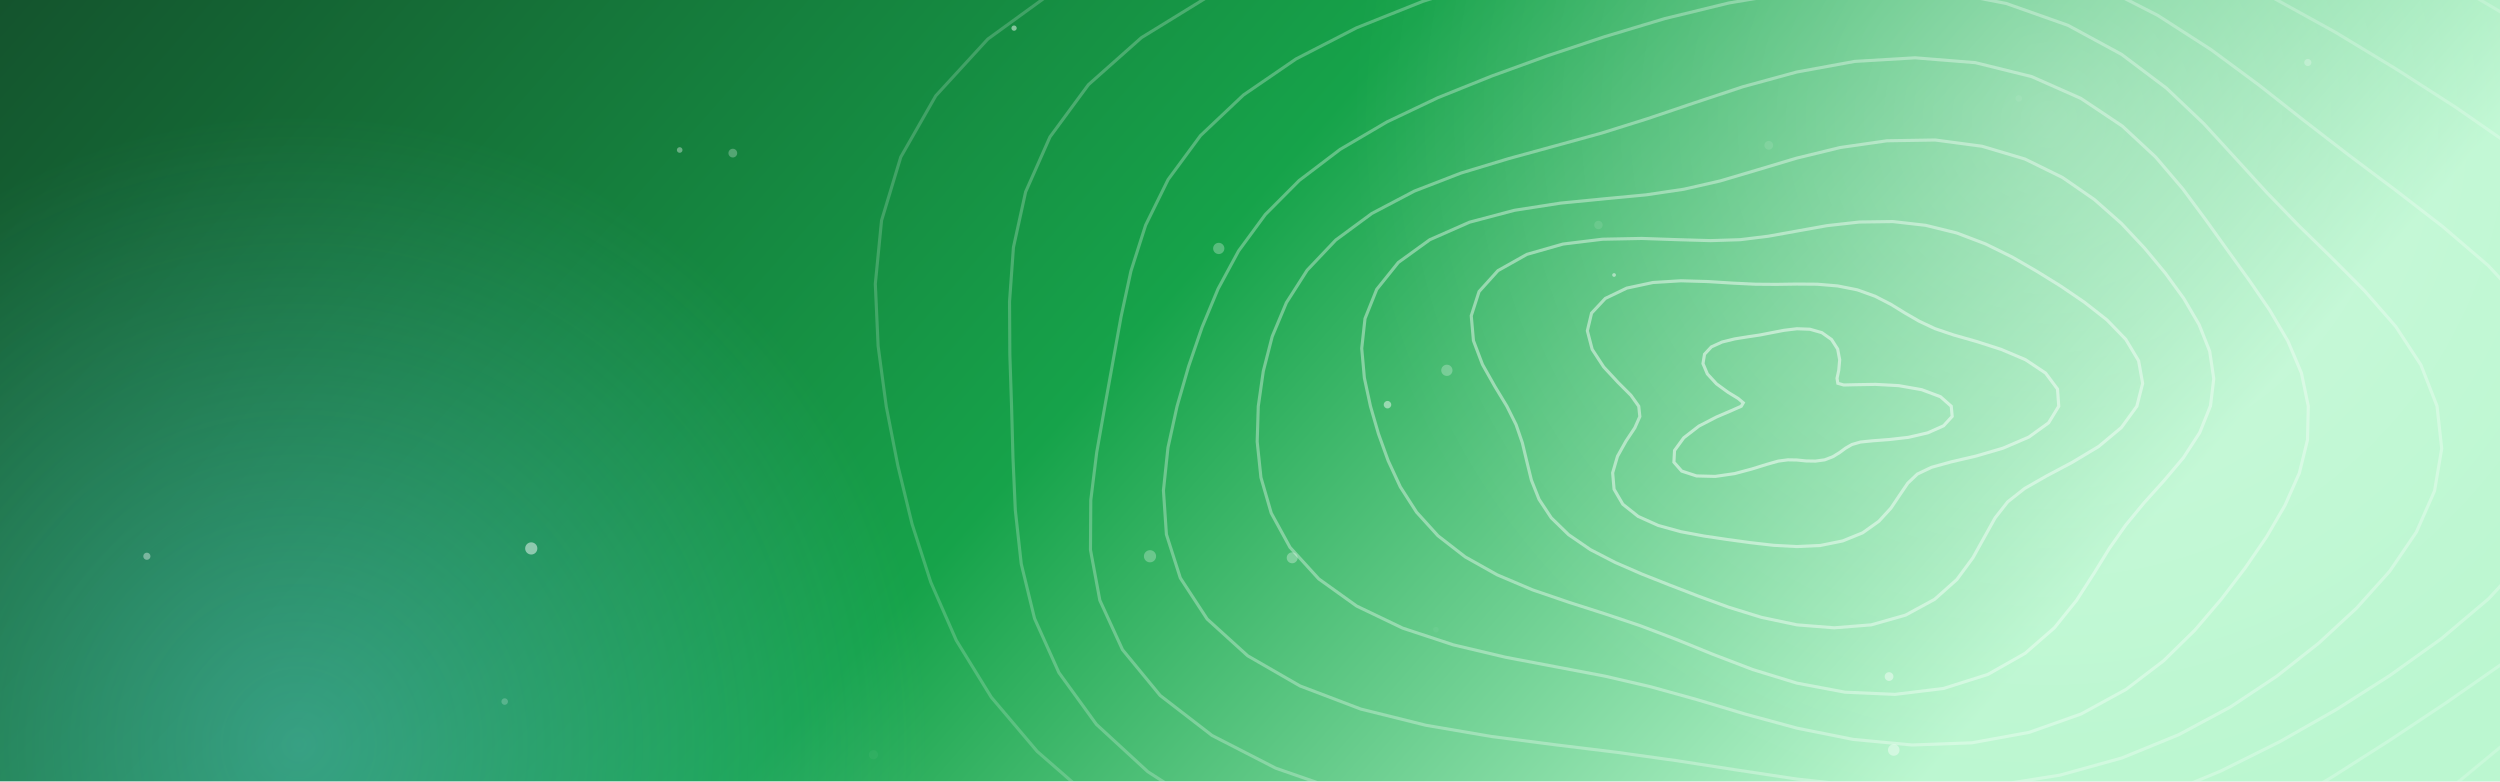
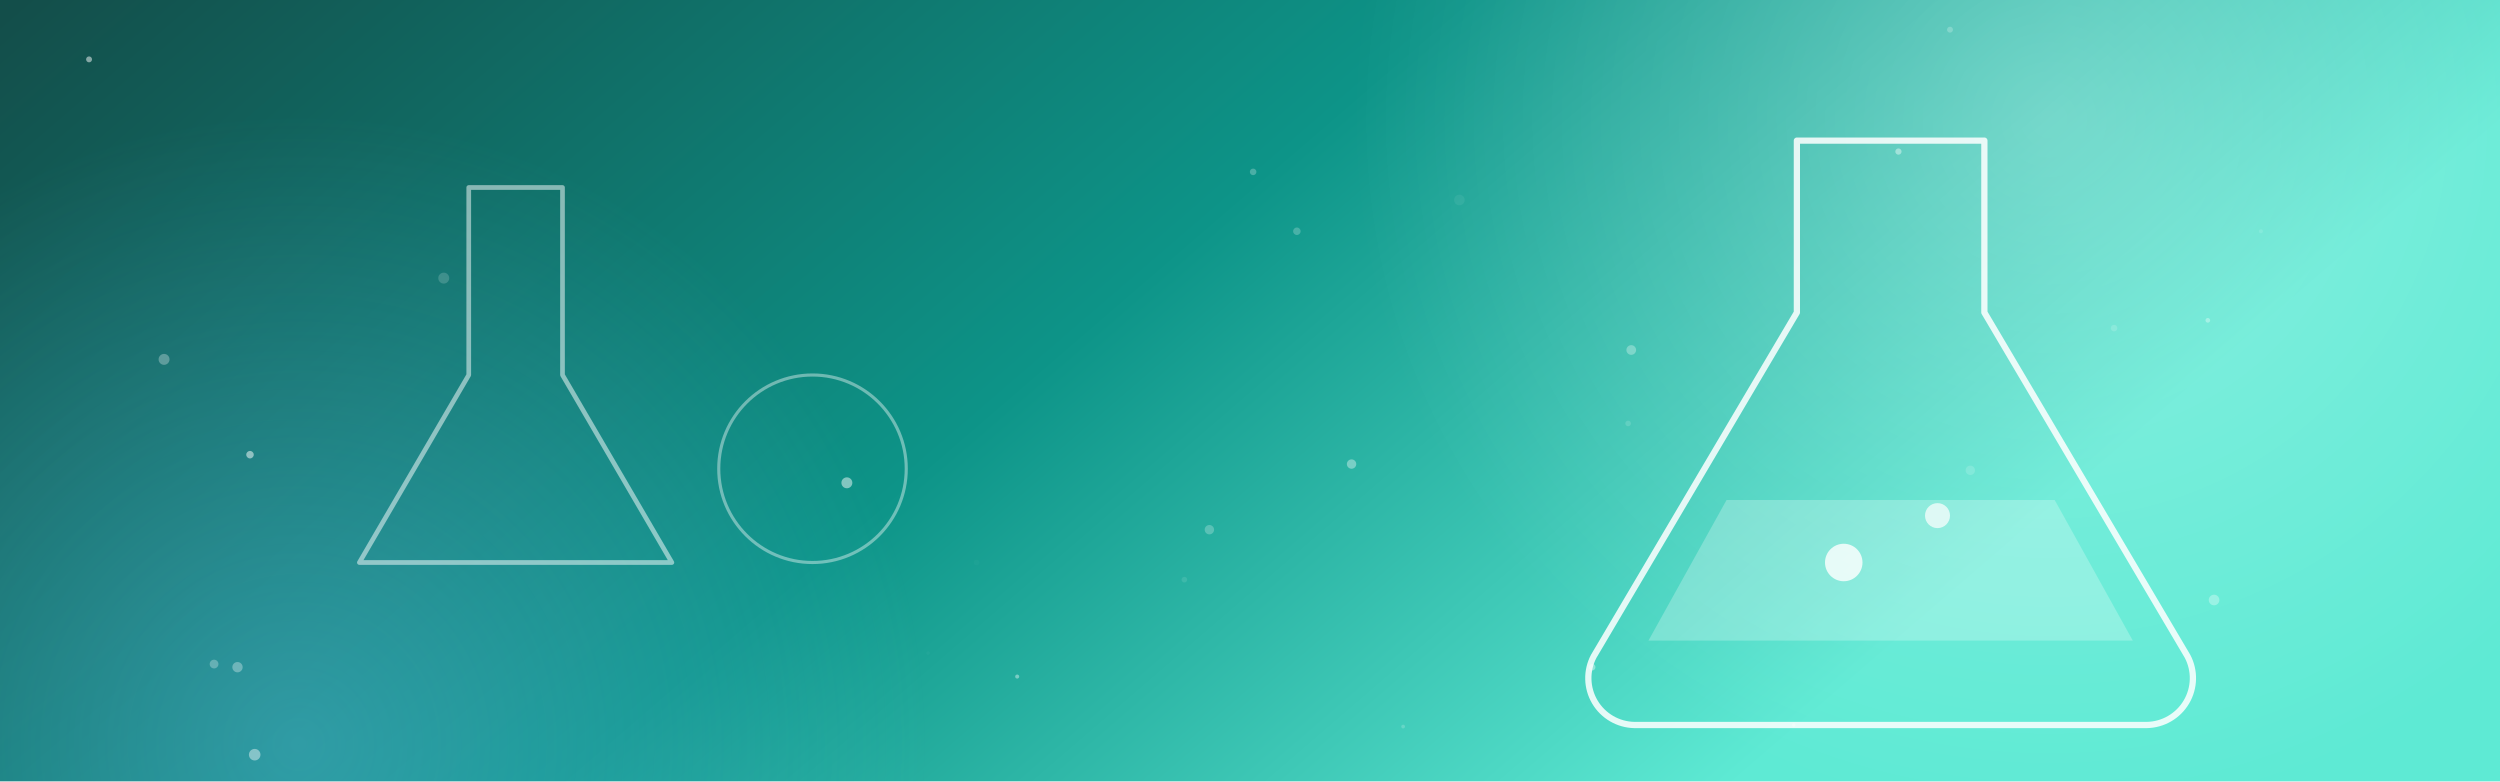
<svg xmlns="http://www.w3.org/2000/svg" viewBox="0 0 1600 500" preserveAspectRatio="xMidYMid slice">
  <defs>
-     <linearGradient id="g" gradientTransform="rotate(15)">
-       <stop offset="0" stop-color="#14532d" />
-       <stop offset=".55" stop-color="#16a34a" />
-       <stop offset="1" stop-color="#bbf7d0" />
+     <linearGradient id="g" gradientTransform="rotate(20)">
+       <stop offset="0" stop-color="#134e4a" />
+       <stop offset=".55" stop-color="#0d9488" />
+       <stop offset="1" stop-color="#5eead4" />
    </linearGradient>
    <radialGradient id="r1">
      <stop offset="0" stop-color="#fff" stop-opacity=".28" />
      <stop offset="1" stop-color="#fff" stop-opacity="0" />
    </radialGradient>
    <radialGradient id="r2">
-       <stop offset="0" stop-color="#7cf" stop-opacity=".35" />
+       <stop offset="0" stop-color="#7cf" stop-opacity=".32" />
      <stop offset="1" stop-color="#7cf" stop-opacity="0" />
    </radialGradient>
  </defs>
  <rect width="1600" height="500" fill="url(#g)" />
  <circle cx="1312" cy="75" r="450" fill="url(#r1)" />
  <circle cx="192" cy="475" r="400" fill="url(#r2)" />
-   <path d="M1248.8 260.0L1249.4 266.5L1243.9 272.5L1233.8 277.0L1221.4 279.9L1209.1 281.3L1198.6 282.1L1190.7 282.9L1185.2 284.5L1181.2 286.8L1177.4 289.6L1173.0 292.3L1167.8 294.3L1161.9 295.1L1155.9 295.0L1150.0 294.4L1144.2 294.3L1138.1 295.1L1130.7 297.2L1121.4 300.1L1110.2 303.1L1097.8 304.9L1085.8 304.6L1076.3 301.5L1071.3 295.8L1071.7 288.3L1077.6 280.2L1087.3 272.7L1098.5 266.9L1108.3 262.7L1114.4 260.0L1115.7 257.8L1112.4 255.0L1106.0 251.1L1098.6 245.7L1092.7 239.3L1089.9 232.7L1090.9 226.7L1095.3 222.0L1102.1 218.9L1110.2 216.9L1118.3 215.6L1126.3 214.4L1134.0 212.9L1141.8 211.4L1150.0 210.4L1158.3 210.7L1166.0 212.9L1172.2 217.3L1176.1 223.4L1177.4 230.3L1176.8 237.0L1175.7 242.1L1176.2 245.3L1180.0 246.4L1188.1 246.2L1200.3 246.0L1215.1 246.8L1229.9 249.4L1241.9 253.9L1248.8 260.0Z" fill="none" stroke="#fff" stroke-opacity="0.51" stroke-width="2" stroke-linecap="round" />
-   <path d="M1317.6 260.0L1311.1 270.6L1298.5 279.7L1282.0 286.8L1264.6 291.9L1248.7 295.6L1236.1 299.1L1227.1 303.4L1221.0 309.2L1215.9 316.7L1210.2 325.2L1202.5 333.6L1192.1 341.0L1179.3 346.2L1165.0 349.1L1150.0 349.8L1135.1 349.0L1120.3 347.3L1105.7 345.3L1090.8 343.1L1075.8 340.3L1061.3 336.3L1048.4 330.5L1038.6 322.7L1033.0 313.1L1032.1 302.6L1035.2 292.0L1040.7 282.2L1046.3 273.8L1049.5 266.6L1048.8 260.0L1043.8 253.0L1035.6 244.8L1026.4 234.9L1019.0 223.6L1015.9 211.7L1018.6 200.4L1027.4 191.0L1041.1 184.4L1057.9 180.8L1075.8 179.7L1093.1 180.2L1109.0 181.2L1123.4 181.9L1136.8 182.0L1150.0 181.8L1163.1 181.9L1176.1 183.0L1188.7 185.5L1200.1 189.6L1210.2 194.8L1219.3 200.4L1228.3 205.6L1238.3 210.3L1250.4 214.4L1264.8 218.5L1280.7 223.6L1296.3 230.2L1309.2 238.8L1316.8 249.0L1317.6 260.0Z" fill="none" stroke="#fff" stroke-opacity="0.47" stroke-width="2" stroke-linecap="round" />
-   <path d="M1367.6 260.0L1357.7 273.6L1343.2 285.7L1326.4 295.8L1310.0 304.5L1295.8 312.6L1284.9 321.2L1276.9 331.4L1270.2 343.4L1262.7 356.9L1252.4 370.9L1238.1 383.6L1219.5 393.7L1197.6 399.9L1173.9 401.8L1150.0 399.9L1127.3 395.1L1106.3 388.6L1086.9 381.5L1068.5 374.4L1050.8 367.4L1033.8 360.0L1017.9 351.8L1003.9 342.2L992.8 331.4L985.0 319.6L980.1 307.3L977.1 295.1L974.3 283.4L970.3 271.8L964.4 260.0L956.7 247.3L948.8 233.3L943.0 218.0L941.6 202.1L946.6 186.6L958.7 173.2L977.2 162.8L1000.3 156.2L1025.6 153.1L1050.7 152.6L1074.0 153.4L1094.8 154.0L1113.7 153.4L1131.6 151.2L1149.9 147.9L1169.4 144.4L1190.0 142.1L1211.4 141.8L1232.4 144.2L1252.3 149.1L1270.7 156.1L1287.6 164.4L1303.5 173.6L1319.0 183.2L1334.1 193.5L1348.4 204.7L1360.5 217.2L1368.7 230.9L1371.3 245.4L1367.6 259.9Z" fill="none" stroke="#fff" stroke-opacity="0.43" stroke-width="2" stroke-linecap="round" />
-   <path d="M1414.6 260.0L1407.8 276.9L1397.4 292.9L1384.9 307.7L1372.2 321.8L1360.5 336.0L1350.1 350.8L1340.1 367.0L1329.0 384.2L1314.8 401.8L1296.1 418.1L1272.3 431.6L1243.9 440.6L1212.8 444.4L1180.8 443.0L1150.0 437.2L1121.7 428.5L1096.1 418.7L1072.5 409.1L1049.9 400.5L1027.3 392.9L1004.2 385.5L980.8 377.5L958.2 367.9L937.7 356.4L920.3 342.9L906.6 327.8L896.2 311.6L888.4 294.8L882.2 277.6L877.1 260.0L873.2 241.9L871.5 223.0L873.6 203.9L881.1 185.2L894.9 168.0L915.1 153.4L940.5 142.2L969.2 134.6L998.7 130.0L1027.2 127.2L1053.5 124.7L1077.7 121.1L1100.9 115.8L1124.5 108.8L1149.9 101.2L1177.8 94.4L1207.7 90.1L1238.5 89.6L1268.5 93.6L1296.0 101.8L1320.0 113.6L1340.4 127.7L1357.7 143.0L1372.6 158.9L1385.8 174.8L1397.6 191.0L1407.4 207.7L1414.2 224.8L1416.8 242.4L1414.7 259.9Z" fill="none" stroke="#fff" stroke-opacity="0.39" stroke-width="2" stroke-linecap="round" />
-   <path d="M1477.3 260.0L1476.8 281.5L1471.6 302.7L1462.4 323.4L1450.6 343.6L1436.9 363.5L1421.7 383.4L1404.7 403.3L1384.7 422.9L1360.7 441.2L1332.0 456.9L1298.7 468.7L1262.0 475.4L1223.8 476.8L1185.9 473.2L1150.0 466.0L1116.9 457.0L1086.2 447.8L1056.7 439.6L1027.0 432.7L996.0 426.8L963.4 420.6L930.1 412.7L897.7 402.0L868.3 387.9L844.0 370.5L825.6 350.3L813.6 328.4L807.0 305.6L804.6 282.7L805.3 260.0L808.5 237.6L814.2 215.4L823.3 193.7L836.6 172.9L854.9 153.6L878.0 136.6L905.2 122.3L934.9 110.8L965.6 101.5L995.9 93.2L1025.3 85.1L1054.3 76.0L1083.9 66.0L1115.5 55.5L1149.9 46.1L1187.0 39.3L1225.7 37.0L1264.2 40.1L1300.2 49.0L1331.8 63.0L1358.3 80.7L1379.6 100.5L1397.0 120.9L1411.9 141.0L1425.8 160.4L1439.5 179.4L1452.6 198.5L1464.2 218.2L1472.9 238.7L1477.3 259.9Z" fill="none" stroke="#fff" stroke-opacity="0.35" stroke-width="2" stroke-linecap="round" />
-   <path d="M1559.7 260.0L1562.7 287.1L1558.1 314.2L1546.5 340.5L1529.4 365.6L1508.2 389.2L1484.0 411.6L1457.1 432.8L1427.4 452.5L1394.4 470.2L1358.0 485.1L1318.3 496.1L1276.2 502.8L1233.3 504.9L1190.9 503.1L1150.0 498.6L1110.9 492.7L1072.9 486.8L1034.9 481.5L995.7 476.7L954.8 471.4L912.7 464.2L870.9 453.8L832.0 439.0L798.5 419.7L772.6 396.2L755.4 369.9L746.5 342.0L744.6 313.9L747.5 286.5L753.3 260.1L760.7 234.5L769.3 209.5L779.6 184.8L792.7 160.6L809.8 137.3L831.5 115.5L857.7 95.6L887.7 78.0L920.3 62.5L954.6 48.7L990.1 35.8L1026.9 23.5L1065.5 11.9L1106.5 1.9L1149.9 -5.4L1195.0 -8.5L1240.4 -6.2L1283.9 2.2L1323.5 16.2L1357.8 34.8L1386.5 56.4L1410.4 79.1L1431.1 101.7L1450.8 123.3L1470.9 144.1L1492.0 164.7L1513.3 186.1L1533.3 209.0L1549.4 233.6L1559.7 259.9Z" fill="none" stroke="#fff" stroke-opacity="0.31" stroke-width="2" stroke-linecap="round" />
-   <path d="M1647.9 260.0L1648.0 292.7L1637.7 324.8L1618.6 355.2L1592.7 383.2L1562.4 408.8L1529.5 432.3L1495.1 454.2L1459.2 474.6L1421.4 493.4L1381.1 510.1L1338.1 523.9L1292.6 534.2L1245.5 540.7L1197.7 543.6L1150.1 543.4L1102.8 541.3L1055.6 537.7L1008.0 533.2L959.7 527.3L910.7 519.1L862.3 507.6L816.4 491.6L775.7 470.7L742.5 445.1L718.4 415.8L703.9 384.2L697.9 351.9L698.1 320.1L701.9 289.5L707.1 260.1L712.3 231.3L717.5 202.6L723.8 173.5L733.2 144.1L747.6 114.9L768.3 86.8L795.8 60.8L829.5 37.7L868.2 17.8L910.5 0.9L955.2 -13.2L1001.7 -24.9L1049.7 -34.4L1099.2 -41.2L1149.8 -44.6L1200.9 -43.5L1251.0 -37.4L1298.5 -26.1L1342.1 -10.0L1380.9 9.8L1415.1 31.8L1445.8 54.5L1474.6 77.2L1503.4 99.4L1533.0 121.6L1563.2 144.9L1592.5 170.0L1618.2 197.7L1637.5 227.8L1647.9 259.9Z" fill="none" stroke="#fff" stroke-opacity="0.27" stroke-width="2" stroke-linecap="round" />
-   <path d="M1722.6 260.0L1715.6 297.2L1697.8 332.8L1671.2 365.8L1638.7 396.0L1603.2 423.5L1566.5 449.1L1529.7 473.6L1492.2 497.5L1453.0 520.6L1411.0 542.4L1365.0 561.8L1315.2 577.6L1262.0 589.1L1206.5 595.8L1150.1 598.0L1093.5 596.4L1037.3 591.5L981.8 583.8L926.9 573.2L873.4 559.5L822.3 542.0L775.3 520.1L734.6 493.9L701.7 463.6L677.7 430.5L662.1 395.8L653.6 360.9L649.8 326.5L648.3 293.0L647.4 260.1L646.3 227.0L646.1 193.1L648.6 158.3L656.4 122.8L672.0 87.6L696.6 54.2L730.5 24.1L772.6 -1.8L820.9 -22.9L873.2 -39.5L927.5 -52.0L982.7 -61.4L1038.2 -68.2L1093.9 -72.5L1149.8 -74.0L1205.6 -72.0L1260.6 -65.9L1313.8 -55.4L1364.0 -40.7L1410.8 -22.5L1454.0 -1.8L1494.6 20.6L1533.4 44.1L1571.4 68.5L1608.6 94.3L1644.2 122.3L1676.1 153.0L1701.4 186.6L1717.6 222.6L1722.6 259.8Z" fill="none" stroke="#fff" stroke-opacity="0.23" stroke-width="2" stroke-linecap="round" />
-   <path d="M1776.8 260.0L1765.0 300.4L1743.4 338.8L1714.7 374.7L1681.5 407.9L1646.5 439.1L1610.9 469.3L1574.9 499.1L1537.4 528.9L1496.7 558.2L1451.0 585.8L1399.5 610.2L1342.3 629.8L1280.4 643.3L1215.7 650.2L1150.1 650.8L1085.2 645.8L1022.1 636.4L961.1 623.5L902.5 607.6L846.3 588.9L793.1 567.1L744.1 541.8L700.6 513.0L663.8 480.9L634.4 446.2L612.0 409.8L595.7 372.6L583.7 335.3L574.6 297.9L567.2 260.1L562.0 221.5L560.2 181.7L564.2 141.1L576.5 100.5L598.9 61.3L632.2 25.0L675.9 -6.7L727.8 -32.9L785.5 -53.4L846.0 -68.9L907.3 -80.4L968.3 -89.2L1028.7 -96.2L1089.0 -101.6L1149.8 -105.2L1211.4 -106.1L1273.3 -103.1L1334.6 -95.6L1394.2 -83.1L1450.8 -65.9L1503.8 -44.6L1553.3 -20.1L1599.3 7.0L1642.2 36.3L1681.7 68.0L1716.9 102.1L1746.0 138.8L1766.8 177.9L1777.5 218.6L1776.9 259.8Z" fill="none" stroke="#fff" stroke-opacity="0.19" stroke-width="2" stroke-linecap="round" />
-   <circle cx="1209" cy="433" r="2.8" fill="#fff" fill-opacity="0.43" />
-   <circle cx="323" cy="449" r="2.1" fill="#fff" fill-opacity="0.21" />
-   <circle cx="340" cy="351" r="3.9" fill="#fff" fill-opacity="0.48" />
-   <circle cx="469" cy="98" r="2.8" fill="#fff" fill-opacity="0.27" />
-   <circle cx="926" cy="237" r="3.6" fill="#fff" fill-opacity="0.26" />
-   <circle cx="94" cy="356" r="2.3" fill="#fff" fill-opacity="0.38" />
-   <circle cx="736" cy="356" r="3.9" fill="#fff" fill-opacity="0.27" />
-   <circle cx="1292" cy="63" r="2.1" fill="#fff" fill-opacity="0.06" />
-   <circle cx="1033" cy="176" r="1.2" fill="#fff" fill-opacity="0.47" />
-   <circle cx="1477" cy="40" r="2.3" fill="#fff" fill-opacity="0.25" />
-   <circle cx="888" cy="259" r="2.4" fill="#fff" fill-opacity="0.46" />
-   <circle cx="1023" cy="144" r="2.7" fill="#fff" fill-opacity="0.10" />
-   <circle cx="559" cy="483" r="2.9" fill="#fff" fill-opacity="0.04" />
-   <circle cx="780" cy="159" r="3.6" fill="#fff" fill-opacity="0.28" />
-   <circle cx="1132" cy="93" r="2.8" fill="#fff" fill-opacity="0.10" />
-   <circle cx="649" cy="18" r="1.7" fill="#fff" fill-opacity="0.48" />
-   <circle cx="435" cy="96" r="1.8" fill="#fff" fill-opacity="0.36" />
-   <circle cx="827" cy="357" r="3.5" fill="#fff" fill-opacity="0.31" />
-   <circle cx="1212" cy="480" r="3.7" fill="#fff" fill-opacity="0.40" />
-   <circle cx="919" cy="403" r="1.8" fill="#fff" fill-opacity="0.04" />
+   <path d="M1150 90h120v110l130 220a30 30 0 0 1-26 44H1046a30 30 0 0 1-26-44l130-220z" fill="none" stroke="#fff" stroke-opacity="0.85" stroke-width="4" stroke-linecap="round" stroke-linejoin="round" />
+   <path d="M1105 320h210l50 90H1055z" fill="#fff" fill-opacity="0.25" />
+   <circle cx="1180" cy="360" r="12" fill="#fff" fill-opacity="0.8" />
+   <circle cx="1240" cy="330" r="8" fill="#fff" fill-opacity="0.7" />
+   <path d="M300 120h60v120l70 120H230l70-120z" fill="none" stroke="#fff" stroke-opacity="0.5" stroke-width="3" stroke-linecap="round" stroke-linejoin="round" />
+   <circle cx="520" cy="300" r="60" fill="none" stroke="#fff" stroke-opacity="0.4" stroke-width="2" stroke-linecap="round" stroke-linejoin="round" />
+   <circle cx="1447" cy="148" r="1.3" fill="#fff" fill-opacity="0.11" />
+   <circle cx="1215" cy="97" r="2.0" fill="#fff" fill-opacity="0.40" />
+   <circle cx="542" cy="309" r="3.5" fill="#fff" fill-opacity="0.48" />
+   <circle cx="830" cy="148" r="2.4" fill="#fff" fill-opacity="0.22" />
+   <circle cx="934" cy="128" r="3.4" fill="#fff" fill-opacity="0.06" />
+   <circle cx="1248" cy="19" r="1.9" fill="#fff" fill-opacity="0.22" />
+   <circle cx="865" cy="297" r="3.0" fill="#fff" fill-opacity="0.37" />
+   <circle cx="594" cy="418" r="1.1" fill="#fff" fill-opacity="0.03" />
+   <circle cx="651" cy="433" r="1.3" fill="#fff" fill-opacity="0.39" />
+   <circle cx="1019" cy="427" r="2.1" fill="#fff" fill-opacity="0.38" />
+   <circle cx="1261" cy="301" r="3.0" fill="#fff" fill-opacity="0.15" />
+   <circle cx="1417" cy="384" r="3.4" fill="#fff" fill-opacity="0.32" />
+   <circle cx="758" cy="371" r="1.8" fill="#fff" fill-opacity="0.10" />
+   <circle cx="802" cy="110" r="2.1" fill="#fff" fill-opacity="0.25" />
+   <circle cx="1413" cy="205" r="1.5" fill="#fff" fill-opacity="0.34" />
+   <circle cx="1148" cy="464" r="1.1" fill="#fff" fill-opacity="0.36" />
+   <circle cx="284" cy="178" r="3.5" fill="#fff" fill-opacity="0.17" />
+   <circle cx="105" cy="230" r="3.5" fill="#fff" fill-opacity="0.29" />
+   <circle cx="57" cy="38" r="1.9" fill="#fff" fill-opacity="0.49" />
+   <circle cx="774" cy="339" r="3.0" fill="#fff" fill-opacity="0.24" />
+   <circle cx="160" cy="291" r="2.4" fill="#fff" fill-opacity="0.50" />
+   <circle cx="152" cy="427" r="3.3" fill="#fff" fill-opacity="0.32" />
+   <circle cx="137" cy="425" r="2.8" fill="#fff" fill-opacity="0.28" />
+   <circle cx="1044" cy="224" r="3.1" fill="#fff" fill-opacity="0.30" />
+   <circle cx="898" cy="465" r="1.2" fill="#fff" fill-opacity="0.18" />
+   <circle cx="1042" cy="271" r="1.8" fill="#fff" fill-opacity="0.14" />
+   <circle cx="625" cy="360" r="1.8" fill="#fff" fill-opacity="0.02" />
+   <circle cx="163" cy="483" r="3.7" fill="#fff" fill-opacity="0.42" />
+   <circle cx="1353" cy="210" r="2.1" fill="#fff" fill-opacity="0.15" />
+   <circle cx="1569" cy="33" r="3.3" fill="#fff" fill-opacity="0.01" />
</svg>
